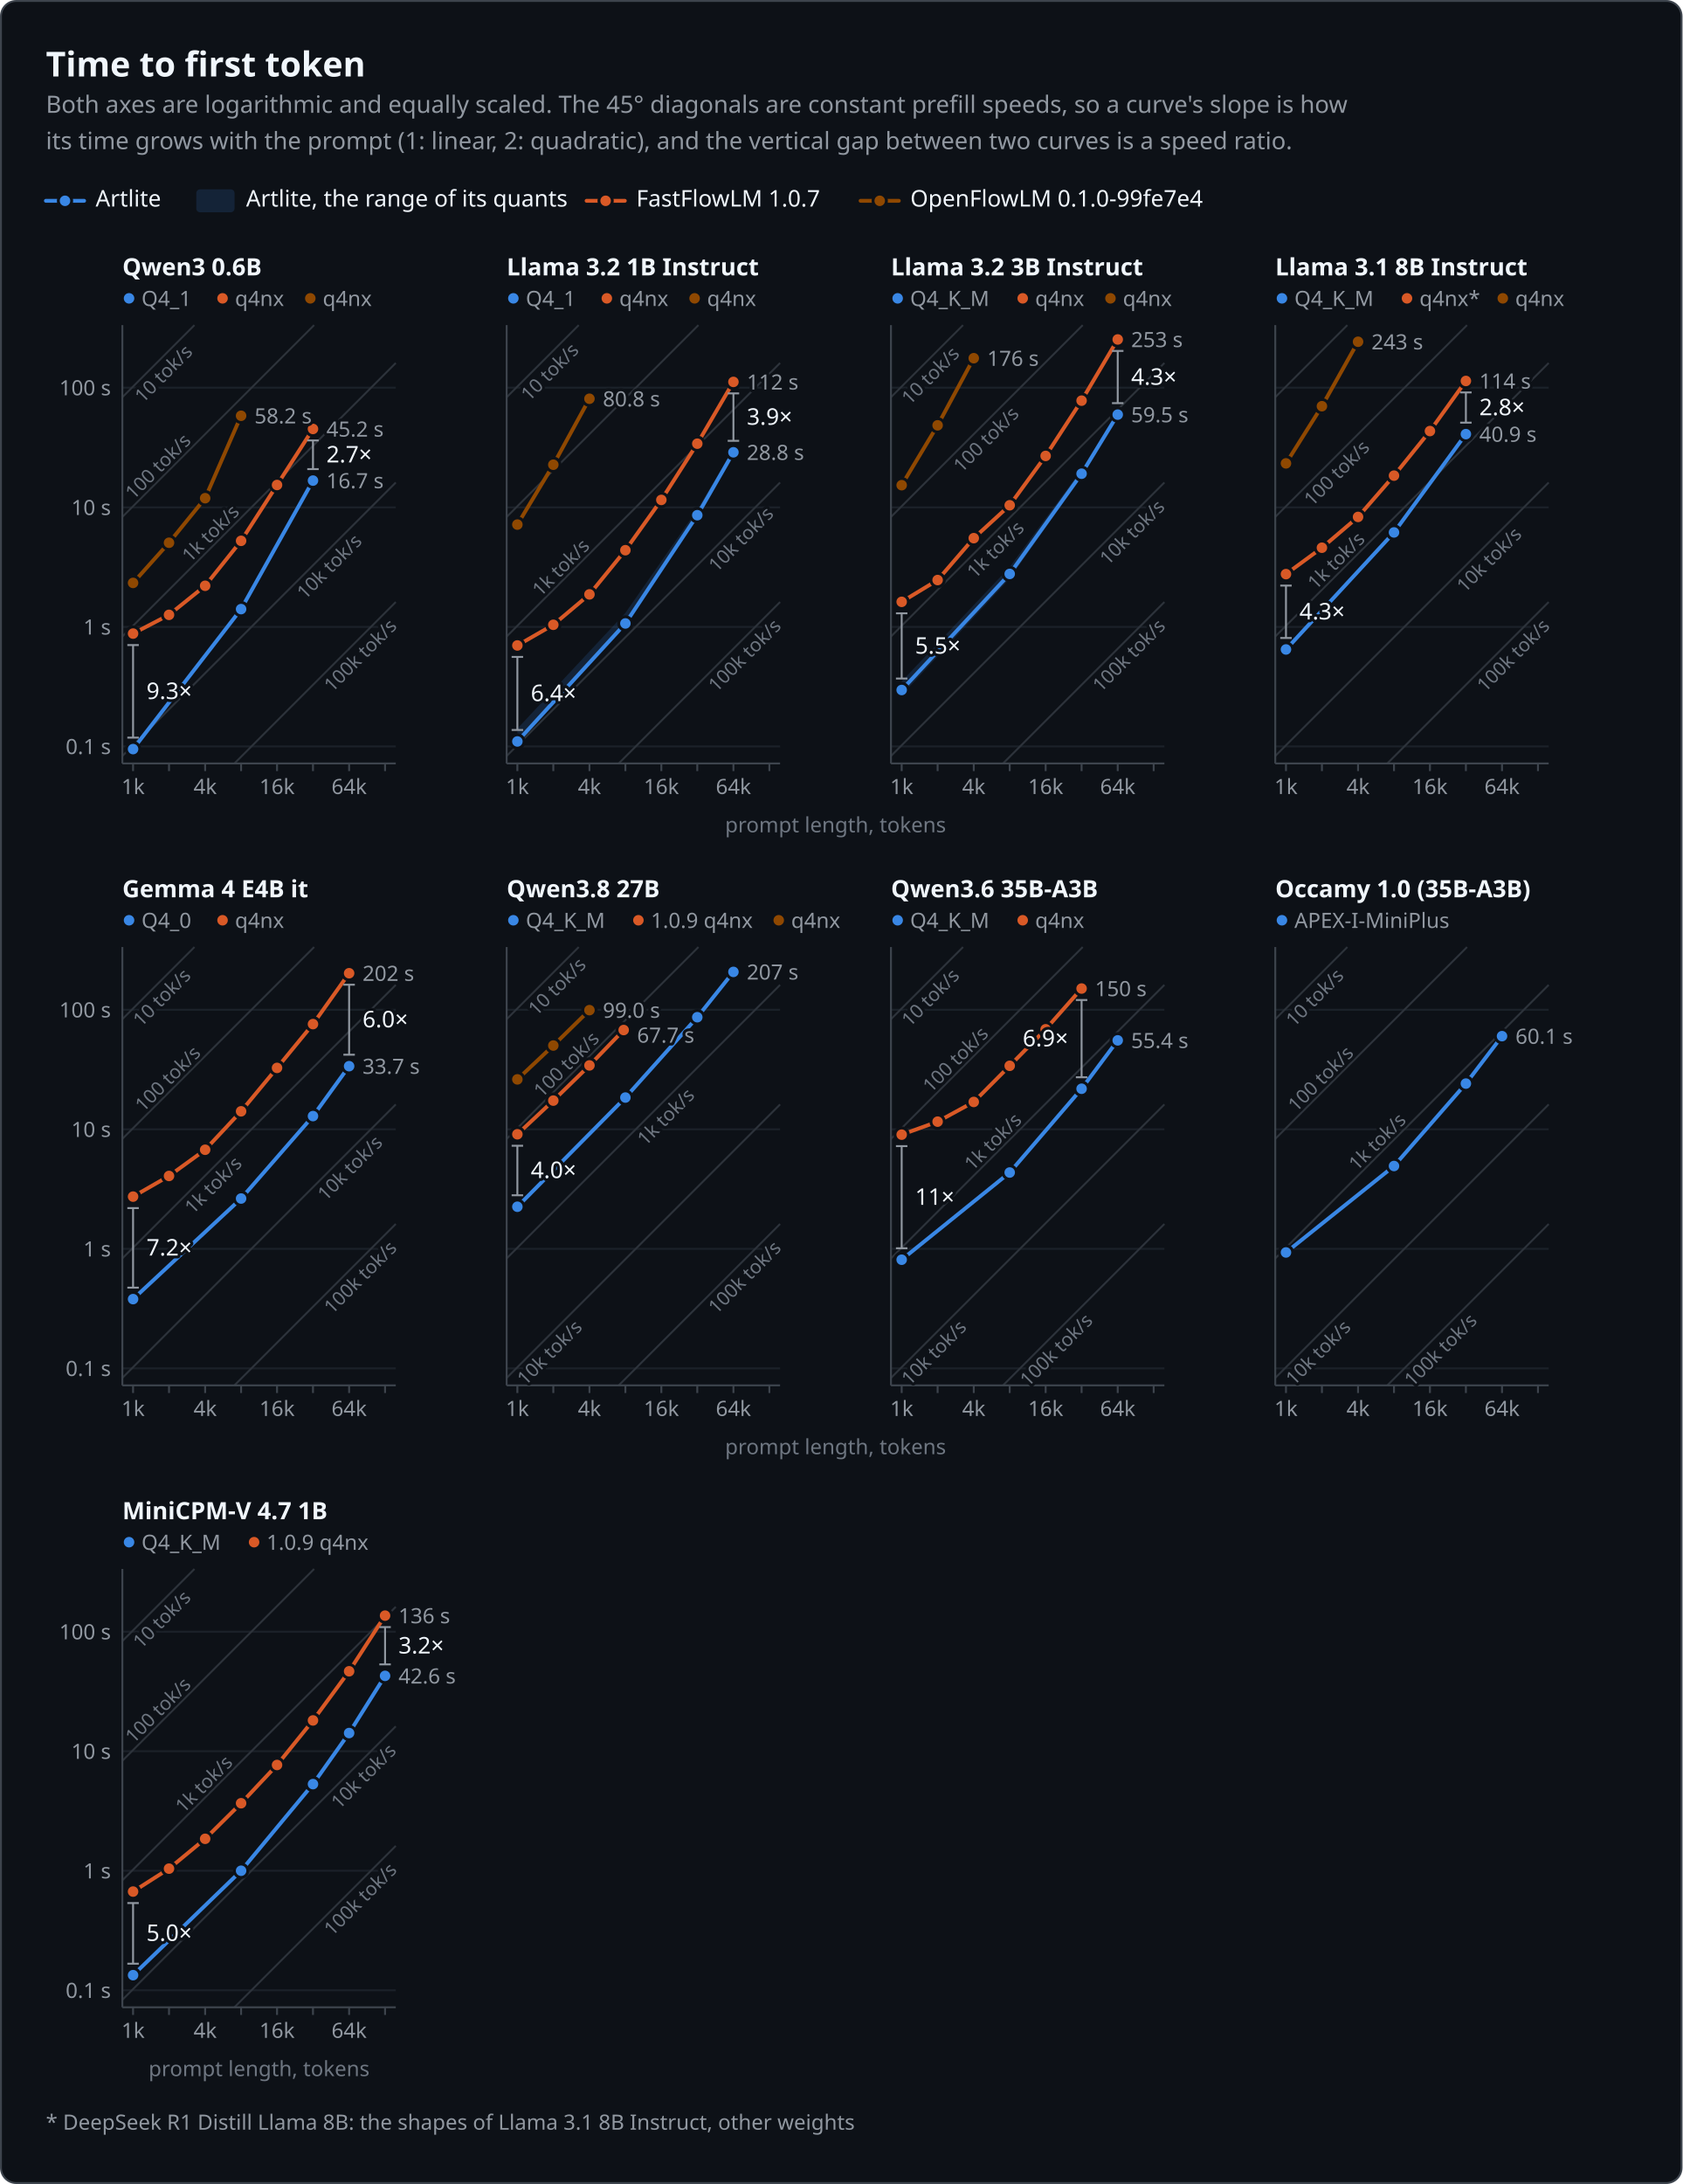
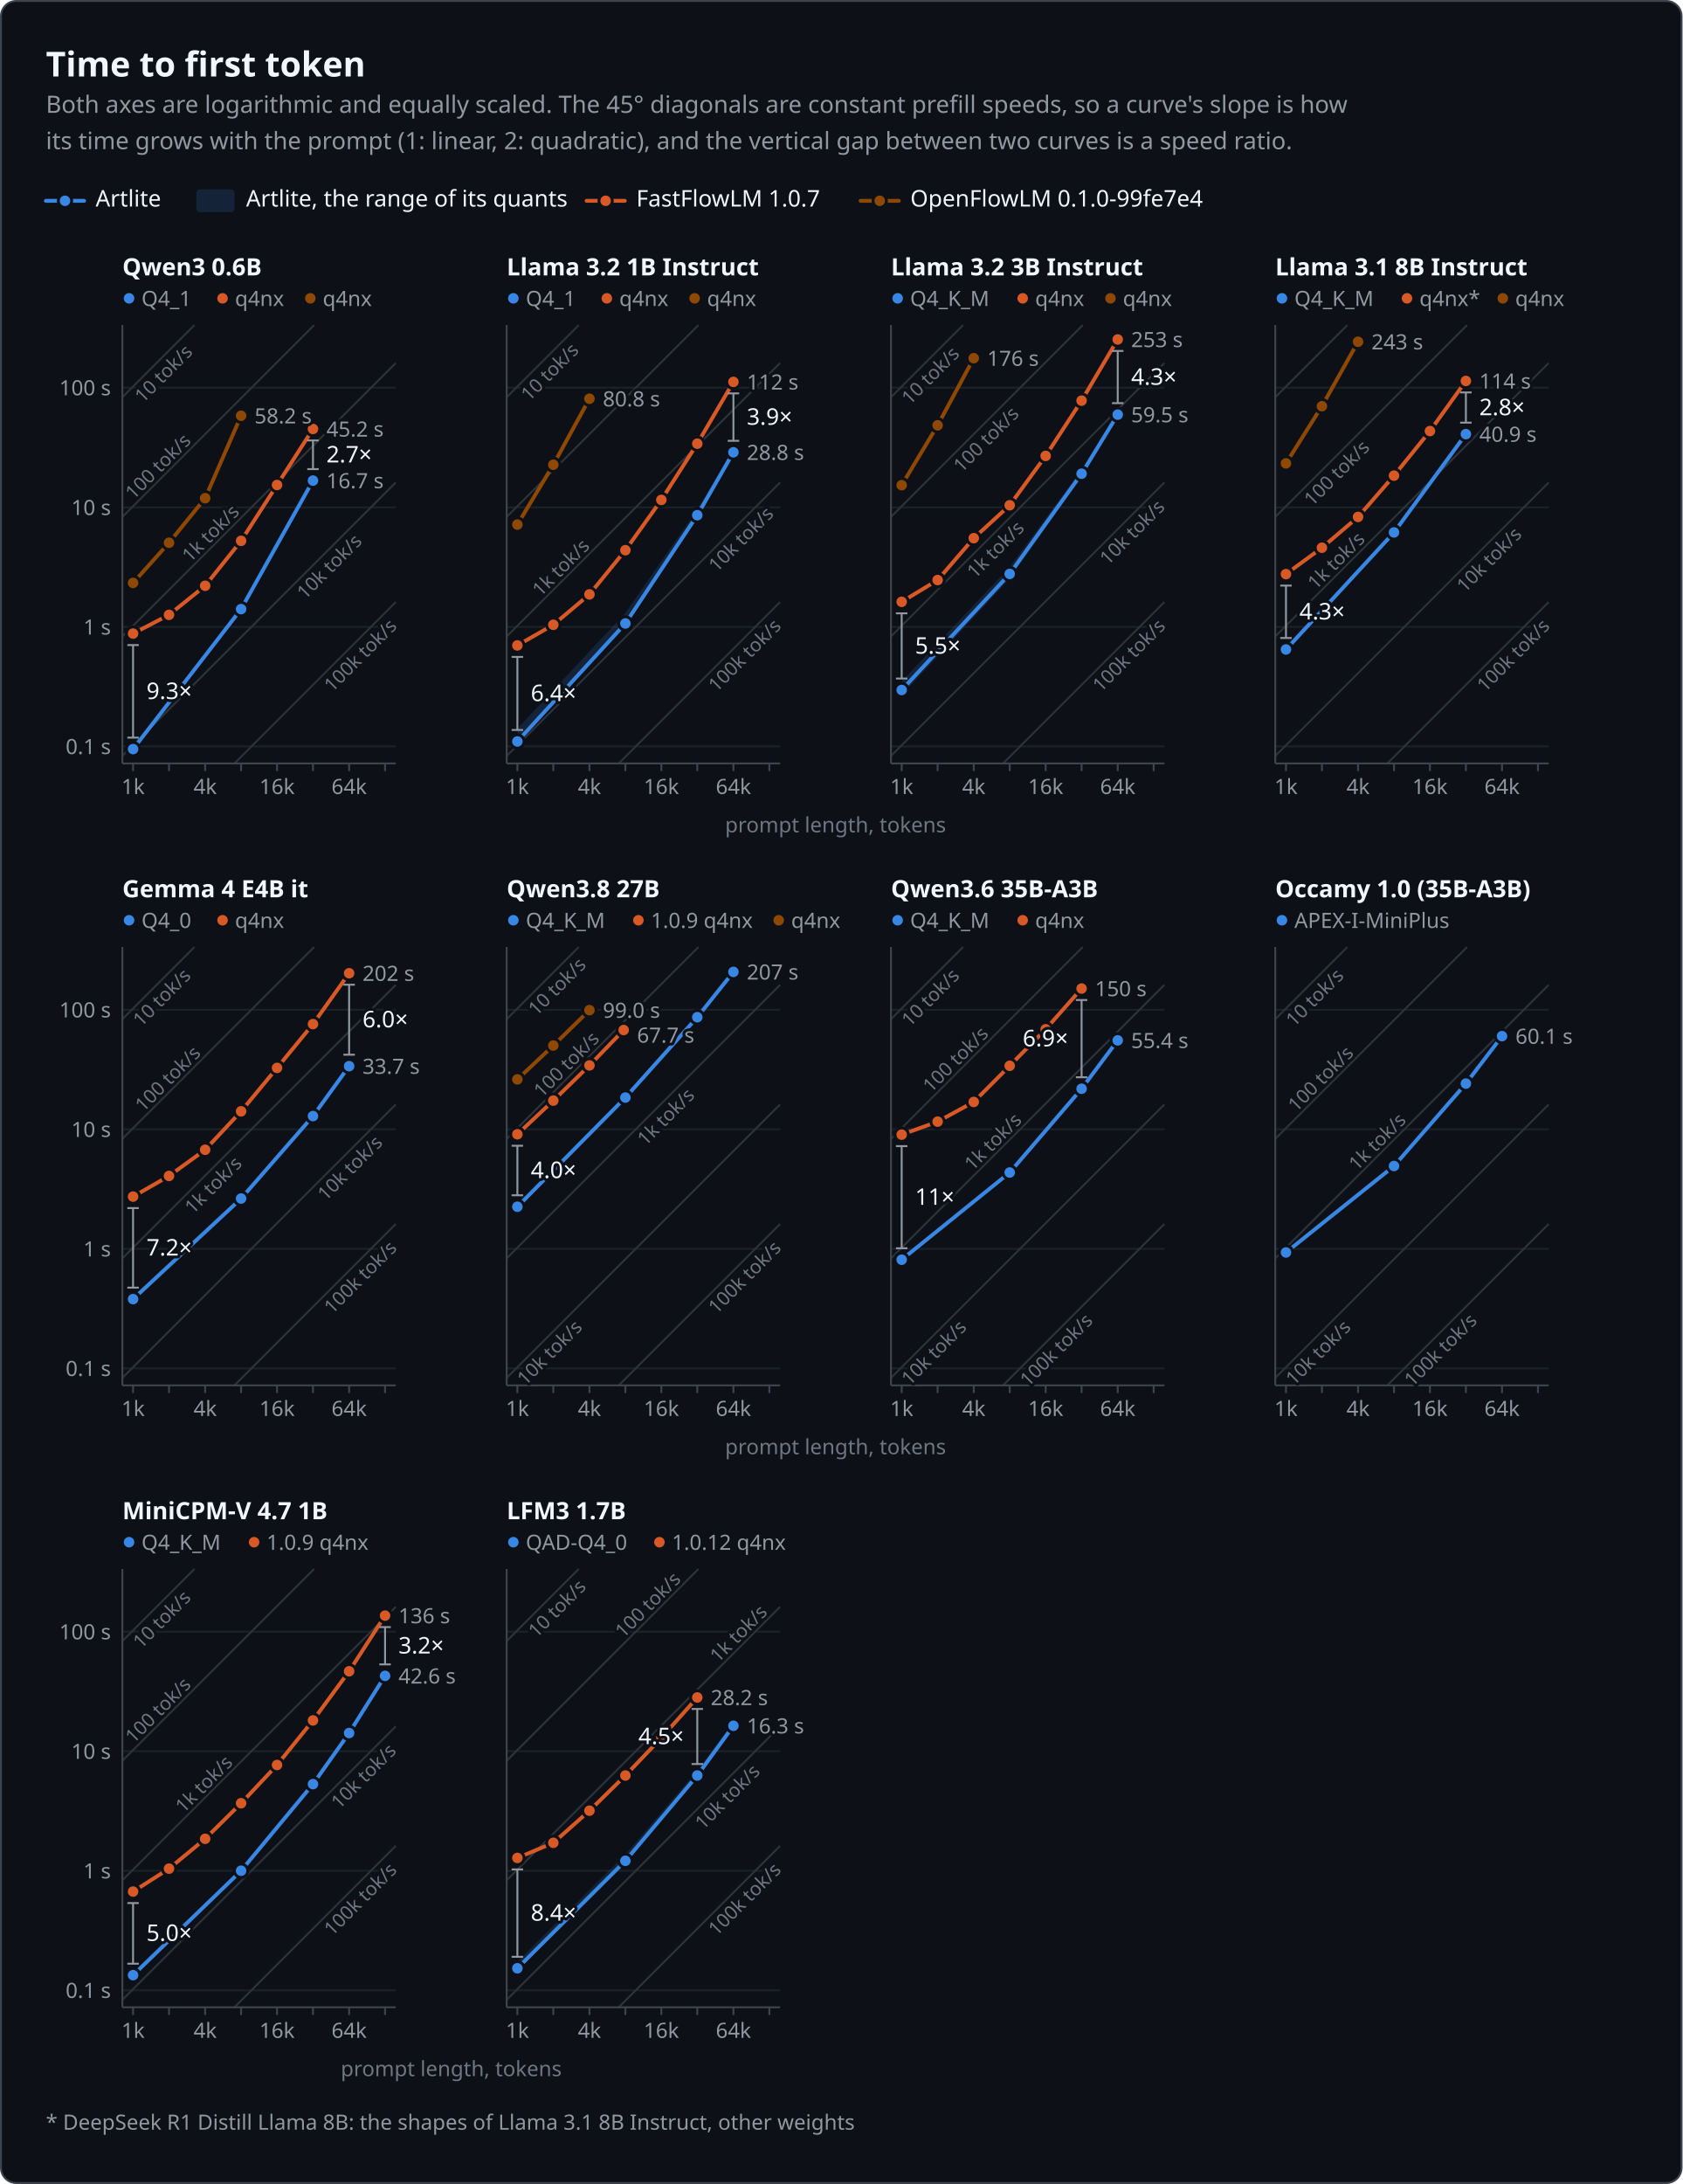
<svg xmlns="http://www.w3.org/2000/svg" width="880" height="1142" viewBox="0 0 880 1142" role="img" aria-labelledby="t d">
  <style>text{font-family:-apple-system, BlinkMacSystemFont, "Segoe UI", "Noto Sans", Helvetica, Arial, sans-serif;font-size:11px;fill:#9198a1;font-variant-numeric:tabular-nums}.title{font-size:18px;font-weight:600;fill:#f0f6fc}.sub{font-size:12.5px}.h{font-size:12.5px;font-weight:600;fill:#f0f6fc}.lbl{font-size:12px;fill:#f0f6fc}.lbl2{font-size:12px}.strong{font-weight:600;fill:#f0f6fc}.muted{fill:#6e7681}.small{font-size:10px}.halo{paint-order:stroke;stroke:#0d1117;stroke-width:3px;stroke-linejoin:round}.grid{stroke:#1b2129}.axis{stroke:#3d444d}.guide{stroke:#2d333b}.bracket{stroke:#9198a1;fill:none}.ft{fill:#1c5cab}.detail{font-size:12px;font-weight:400;fill:#9198a1}.tile{fill:#1b2129;stroke:#9198a1;stroke-width:1}.cut{stroke:#9198a1;stroke-width:.75;fill:none}.f0{fill:#3987e5}.l0{stroke:#3987e5;stroke-width:2;fill:none;stroke-linejoin:round;stroke-linecap:round}.d0{fill:#3987e5;stroke:#0d1117;stroke-width:1.5}.b0{fill:#3987e5;fill-opacity:.16}.f1{fill:#d95926}.l1{stroke:#d95926;stroke-width:2;fill:none;stroke-linejoin:round;stroke-linecap:round}.d1{fill:#d95926;stroke:#0d1117;stroke-width:1.5}.b1{fill:#d95926;fill-opacity:.16}.f2{fill:#199e70}.l2{stroke:#199e70;stroke-width:2;fill:none;stroke-linejoin:round;stroke-linecap:round}.d2{fill:#199e70;stroke:#0d1117;stroke-width:1.5}.b2{fill:#199e70;fill-opacity:.16}.f3{fill:#8f4801}.l3{stroke:#8f4801;stroke-width:2;fill:none;stroke-linejoin:round;stroke-linecap:round}.d3{fill:#8f4801;stroke:#0d1117;stroke-width:1.5}.b3{fill:#8f4801;fill-opacity:.16}</style>
  <rect x="0.5" y="0.5" width="879" height="1141" rx="8" fill="#0d1117" stroke="#3d444d" />
  <text x="24.0" y="40.0" class="title">Time to first token</text>
  <text x="24.0" y="59.0" class="sub">Both axes are logarithmic and equally scaled. The 45° diagonals are constant prefill speeds, so a curve's slope is how</text>
  <text x="24.0" y="78.0" class="sub">its time grows with the prompt (1: linear, 2: quadratic), and the vertical gap between two curves is a speed ratio.</text>
  <line x1="24.0" y1="105.0" x2="44.0" y2="105.0" class="l0" />
  <circle cx="34" cy="105" r="3.5" class="d0" />
  <text x="50.0" y="108.0" class="lbl">Artlite</text>
  <rect x="102.672" y="99" width="20" height="12" rx="2" class="b0" />
  <text x="128.7" y="108.0" class="lbl">Artlite, the range of its quants</text>
  <line x1="306.8" y1="105.0" x2="326.8" y2="105.0" class="l1" />
  <circle cx="316.756" cy="105" r="3.5" class="d1" />
  <text x="332.8" y="108.0" class="lbl">FastFlowLM 1.0.7</text>
  <line x1="450.1" y1="105.0" x2="470.1" y2="105.0" class="l3" />
  <circle cx="460.12" cy="105" r="3.5" class="d3" />
  <text x="476.1" y="108.0" class="lbl">OpenFlowLM 0.1.0-99fe7e4</text>
  <text x="64.0" y="144.0" class="h">Qwen3 0.6B</text>
  <circle cx="67.5" cy="156.0" r="3.5" class="d0" />
  <text x="74.0" y="160.0">Q4_1</text>
  <circle cx="116.4" cy="156.0" r="3.5" class="d1" />
  <text x="122.9" y="160.0">q4nx</text>
  <circle cx="162.3" cy="156.0" r="3.5" class="d3" />
  <text x="168.8" y="160.0">q4nx</text>
  <line x1="64.0" y1="390.3" x2="207.0" y2="390.3" class="grid" />
  <text x="58.0" y="394.3" text-anchor="end">0.1 s</text>
  <line x1="64.0" y1="327.8" x2="207.0" y2="327.8" class="grid" />
  <text x="58.0" y="331.8" text-anchor="end">1 s</text>
  <line x1="64.0" y1="265.3" x2="207.0" y2="265.3" class="grid" />
  <text x="58.0" y="269.3" text-anchor="end">10 s</text>
  <line x1="64.0" y1="202.7" x2="207.0" y2="202.7" class="grid" />
  <text x="58.0" y="206.7" text-anchor="end">100 s</text>
  <line x1="64.0" y1="207.7" x2="101.7" y2="170.0" class="guide" />
  <line x1="64.0" y1="270.3" x2="164.3" y2="170.0" class="guide" />
  <line x1="64.0" y1="332.8" x2="207.0" y2="189.8" class="guide" />
  <line x1="64.0" y1="395.3" x2="207.0" y2="252.3" class="guide" />
  <line x1="122.6" y1="399.2" x2="207.0" y2="314.8" class="guide" />
  <line x1="64.0" y1="399.2" x2="207.0" y2="399.2" class="axis" />
  <line x1="64.0" y1="170.0" x2="64.0" y2="399.2" class="axis" />
  <line x1="69.6" y1="399.2" x2="69.6" y2="403.2" class="axis" />
  <text x="69.6" y="415.2" text-anchor="middle">1k</text>
  <line x1="88.4" y1="399.2" x2="88.4" y2="403.2" class="axis" />
  <line x1="107.3" y1="399.2" x2="107.3" y2="403.2" class="axis" />
  <text x="107.3" y="415.2" text-anchor="middle">4k</text>
  <line x1="126.1" y1="399.2" x2="126.1" y2="403.2" class="axis" />
  <line x1="144.9" y1="399.2" x2="144.9" y2="403.2" class="axis" />
  <text x="144.9" y="415.2" text-anchor="middle">16k</text>
  <line x1="163.7" y1="399.2" x2="163.7" y2="403.2" class="axis" />
  <line x1="182.6" y1="399.2" x2="182.6" y2="403.2" class="axis" />
  <text x="182.6" y="415.2" text-anchor="middle">64k</text>
  <line x1="201.4" y1="399.2" x2="201.4" y2="403.2" class="axis" />
  <polyline points="69.6,331.3 88.4,321.5 107.3,306.3 126.1,282.8 144.9,253.6 163.7,224.3" class="l1" />
  <circle cx="69.6" cy="331.3" r="3.5" class="d1" />
  <circle cx="88.4" cy="321.5" r="3.5" class="d1" />
  <circle cx="107.3" cy="306.3" r="3.5" class="d1" />
  <circle cx="126.1" cy="282.8" r="3.5" class="d1" />
  <circle cx="144.9" cy="253.6" r="3.5" class="d1" />
  <circle cx="163.7" cy="224.3" r="3.5" class="d1" />
  <polyline points="69.6,304.8 88.4,283.8 107.3,260.5 126.1,217.4" class="l3" />
  <circle cx="69.6" cy="304.8" r="3.5" class="d3" />
  <circle cx="88.4" cy="283.8" r="3.5" class="d3" />
  <circle cx="107.3" cy="260.5" r="3.5" class="d3" />
  <circle cx="126.1" cy="217.4" r="3.5" class="d3" />
  <polyline points="69.6,391.7 126.1,318.5 163.7,251.3" class="l0" />
  <circle cx="69.6" cy="391.7" r="3.5" class="d0" />
  <circle cx="126.1" cy="318.5" r="3.5" class="d0" />
  <circle cx="163.7" cy="251.3" r="3.5" class="d0" />
  <text x="133.1" y="221.4" class="halo">58.2 s</text>
  <text x="170.7" y="228.3" class="halo">45.2 s</text>
  <text x="170.7" y="255.3" class="halo">16.7 s</text>
  <path d="M66.6,385.7h6M69.6,385.7V337.3M66.6,337.3h6" class="bracket" />
  <text x="76.6" y="365.5" class="lbl halo">9.3×</text>
  <path d="M160.7,245.3h6M163.7,245.3V230.3M160.7,230.3h6" class="bracket" />
  <text x="170.7" y="241.8" class="lbl halo">2.7×</text>
  <text x="88.0" y="197.8" text-anchor="middle" class="muted small halo" transform="rotate(-45.0 88.0 197.8)">10 tok/s</text>
  <text x="85.1" y="246.3" text-anchor="middle" class="muted small halo" transform="rotate(-45.0 85.1 246.3)">100 tok/s</text>
  <text x="112.6" y="281.3" text-anchor="middle" class="muted small halo" transform="rotate(-45.0 112.6 281.3)">1k tok/s</text>
  <text x="174.7" y="298.7" text-anchor="middle" class="muted small halo" transform="rotate(-45.0 174.7 298.7)">10k tok/s</text>
  <text x="190.9" y="345.1" text-anchor="middle" class="muted small halo" transform="rotate(-45.0 190.9 345.1)">100k tok/s</text>
  <text x="265.0" y="144.0" class="h">Llama 3.2 1B Instruct</text>
  <circle cx="268.5" cy="156.0" r="3.5" class="d0" />
  <text x="275.0" y="160.0">Q4_1</text>
  <circle cx="317.4" cy="156.0" r="3.5" class="d1" />
  <text x="323.9" y="160.0">q4nx</text>
  <circle cx="363.3" cy="156.0" r="3.5" class="d3" />
  <text x="369.8" y="160.0">q4nx</text>
  <line x1="265.0" y1="390.3" x2="408.0" y2="390.3" class="grid" />
  <line x1="265.0" y1="327.8" x2="408.0" y2="327.8" class="grid" />
  <line x1="265.0" y1="265.3" x2="408.0" y2="265.3" class="grid" />
  <line x1="265.0" y1="202.7" x2="408.0" y2="202.7" class="grid" />
  <line x1="265.0" y1="207.7" x2="302.7" y2="170.0" class="guide" />
  <line x1="265.0" y1="270.3" x2="365.3" y2="170.0" class="guide" />
  <line x1="265.0" y1="332.8" x2="408.0" y2="189.8" class="guide" />
  <line x1="265.0" y1="395.3" x2="408.0" y2="252.3" class="guide" />
  <line x1="323.6" y1="399.2" x2="408.0" y2="314.8" class="guide" />
  <line x1="265.0" y1="399.2" x2="408.0" y2="399.2" class="axis" />
  <line x1="265.0" y1="170.0" x2="265.0" y2="399.2" class="axis" />
  <line x1="270.6" y1="399.2" x2="270.6" y2="403.2" class="axis" />
  <text x="270.6" y="415.2" text-anchor="middle">1k</text>
  <line x1="289.4" y1="399.2" x2="289.4" y2="403.2" class="axis" />
  <line x1="308.3" y1="399.2" x2="308.3" y2="403.2" class="axis" />
  <text x="308.3" y="415.2" text-anchor="middle">4k</text>
  <line x1="327.1" y1="399.2" x2="327.1" y2="403.2" class="axis" />
  <line x1="345.9" y1="399.2" x2="345.9" y2="403.2" class="axis" />
  <text x="345.9" y="415.2" text-anchor="middle">16k</text>
  <line x1="364.7" y1="399.2" x2="364.7" y2="403.2" class="axis" />
  <line x1="383.6" y1="399.2" x2="383.6" y2="403.2" class="axis" />
  <text x="383.6" y="415.2" text-anchor="middle">64k</text>
  <line x1="402.4" y1="399.2" x2="402.4" y2="403.2" class="axis" />
  <polygon points="270.6,381.0 327.1,320.5 364.7,266.5 383.6,234.8 383.6,236.6 364.7,269.4 327.1,326.0 270.6,387.7" class="b0" />
  <polyline points="270.6,337.5 289.4,326.7 308.3,310.8 327.1,287.7 345.9,261.4 364.7,232.0 383.6,199.7" class="l1" />
  <circle cx="270.6" cy="337.5" r="3.5" class="d1" />
  <circle cx="289.4" cy="326.7" r="3.5" class="d1" />
  <circle cx="308.3" cy="310.8" r="3.5" class="d1" />
  <circle cx="327.1" cy="287.7" r="3.5" class="d1" />
  <circle cx="345.9" cy="261.4" r="3.5" class="d1" />
  <circle cx="364.7" cy="232.0" r="3.5" class="d1" />
  <circle cx="383.6" cy="199.7" r="3.5" class="d1" />
  <polyline points="270.6,274.3 289.4,243.0 308.3,208.5" class="l3" />
  <circle cx="270.6" cy="274.3" r="3.5" class="d3" />
  <circle cx="289.4" cy="243.0" r="3.5" class="d3" />
  <circle cx="308.3" cy="208.5" r="3.5" class="d3" />
  <polyline points="270.6,387.7 327.1,326.0 364.7,269.4 383.6,236.5" class="l0" />
  <circle cx="270.6" cy="387.7" r="3.5" class="d0" />
  <circle cx="327.1" cy="326.0" r="3.5" class="d0" />
  <circle cx="364.7" cy="269.4" r="3.5" class="d0" />
  <circle cx="383.6" cy="236.5" r="3.5" class="d0" />
  <text x="390.6" y="203.7" class="halo">112 s</text>
  <text x="315.3" y="212.5" class="halo">80.8 s</text>
  <text x="390.6" y="240.5" class="halo">28.8 s</text>
  <path d="M267.6,381.7h6M270.6,381.7V343.5M267.6,343.5h6" class="bracket" />
  <text x="277.6" y="366.6" class="lbl halo">6.4×</text>
  <path d="M380.6,230.5h6M383.6,230.5V205.7M380.6,205.7h6" class="bracket" />
  <text x="390.6" y="222.1" class="lbl halo">3.9×</text>
  <text x="290.0" y="196.9" text-anchor="middle" class="muted small halo" transform="rotate(-45.0 290.0 196.9)">10 tok/s</text>
  <text x="295.8" y="299.2" text-anchor="middle" class="muted small halo" transform="rotate(-45.0 295.8 299.2)">1k tok/s</text>
  <text x="390.0" y="284.4" text-anchor="middle" class="muted small halo" transform="rotate(-45.0 390.0 284.4)">10k tok/s</text>
  <text x="391.9" y="345.1" text-anchor="middle" class="muted small halo" transform="rotate(-45.0 391.9 345.1)">100k tok/s</text>
  <text x="466.0" y="144.0" class="h">Llama 3.2 3B Instruct</text>
  <circle cx="469.5" cy="156.0" r="3.5" class="d0" />
  <text x="476.0" y="160.0">Q4_K_M</text>
  <circle cx="534.9" cy="156.0" r="3.5" class="d1" />
  <text x="541.4" y="160.0">q4nx</text>
  <circle cx="580.8" cy="156.0" r="3.5" class="d3" />
  <text x="587.3" y="160.0">q4nx</text>
  <line x1="466.0" y1="390.3" x2="609.0" y2="390.3" class="grid" />
  <line x1="466.0" y1="327.8" x2="609.0" y2="327.8" class="grid" />
  <line x1="466.0" y1="265.3" x2="609.0" y2="265.3" class="grid" />
  <line x1="466.0" y1="202.7" x2="609.0" y2="202.7" class="grid" />
  <line x1="466.0" y1="207.7" x2="503.7" y2="170.0" class="guide" />
  <line x1="466.0" y1="270.3" x2="566.3" y2="170.0" class="guide" />
  <line x1="466.0" y1="332.8" x2="609.0" y2="189.8" class="guide" />
  <line x1="466.0" y1="395.3" x2="609.0" y2="252.3" class="guide" />
  <line x1="524.6" y1="399.2" x2="609.0" y2="314.8" class="guide" />
  <line x1="466.0" y1="399.2" x2="609.0" y2="399.2" class="axis" />
  <line x1="466.0" y1="170.0" x2="466.0" y2="399.2" class="axis" />
  <line x1="471.6" y1="399.2" x2="471.6" y2="403.2" class="axis" />
  <text x="471.6" y="415.2" text-anchor="middle">1k</text>
  <line x1="490.4" y1="399.2" x2="490.4" y2="403.2" class="axis" />
  <line x1="509.3" y1="399.2" x2="509.3" y2="403.2" class="axis" />
  <text x="509.3" y="415.2" text-anchor="middle">4k</text>
  <line x1="528.1" y1="399.2" x2="528.1" y2="403.2" class="axis" />
  <line x1="546.9" y1="399.2" x2="546.9" y2="403.2" class="axis" />
  <text x="546.9" y="415.2" text-anchor="middle">16k</text>
  <line x1="565.7" y1="399.2" x2="565.7" y2="403.2" class="axis" />
  <line x1="584.6" y1="399.2" x2="584.6" y2="403.2" class="axis" />
  <text x="584.6" y="415.2" text-anchor="middle">64k</text>
  <line x1="603.4" y1="399.2" x2="603.4" y2="403.2" class="axis" />
  <polygon points="471.6,356.3 528.1,296.5 565.7,245.6 565.7,249.2 528.1,302.5 471.6,363.5" class="b0" />
  <polyline points="471.6,314.7 490.4,303.3 509.3,281.4 528.1,264.2 546.9,238.4 565.7,209.5 584.6,177.5" class="l1" />
  <circle cx="471.6" cy="314.7" r="3.5" class="d1" />
  <circle cx="490.4" cy="303.3" r="3.5" class="d1" />
  <circle cx="509.3" cy="281.4" r="3.5" class="d1" />
  <circle cx="528.1" cy="264.2" r="3.5" class="d1" />
  <circle cx="546.9" cy="238.4" r="3.5" class="d1" />
  <circle cx="565.7" cy="209.5" r="3.5" class="d1" />
  <circle cx="584.6" cy="177.5" r="3.5" class="d1" />
  <polyline points="471.6,253.7 490.4,222.4 509.3,187.3" class="l3" />
  <circle cx="471.6" cy="253.7" r="3.5" class="d3" />
  <circle cx="490.4" cy="222.4" r="3.5" class="d3" />
  <circle cx="509.3" cy="187.3" r="3.5" class="d3" />
  <polyline points="471.6,360.8 528.1,300.1 565.7,247.7 584.6,216.8" class="l0" />
  <circle cx="471.6" cy="360.8" r="3.5" class="d0" />
  <circle cx="528.1" cy="300.1" r="3.5" class="d0" />
  <circle cx="565.7" cy="247.7" r="3.5" class="d0" />
  <circle cx="584.6" cy="216.8" r="3.5" class="d0" />
  <text x="591.6" y="181.5" class="halo">253 s</text>
  <text x="516.3" y="191.3" class="halo">176 s</text>
  <text x="591.6" y="220.8" class="halo">59.5 s</text>
  <path d="M468.6,354.8h6M471.6,354.8V320.7M468.6,320.7h6" class="bracket" />
  <text x="478.6" y="341.8" class="lbl halo">5.5×</text>
  <path d="M581.6,210.8h6M584.6,210.8V183.5M581.6,183.5h6" class="bracket" />
  <text x="591.6" y="201.2" class="lbl halo">4.3×</text>
  <text x="489.1" y="198.8" text-anchor="middle" class="muted small halo" transform="rotate(-45.0 489.1 198.8)">10 tok/s</text>
  <text x="518.2" y="232.2" text-anchor="middle" class="muted small halo" transform="rotate(-45.0 518.2 232.2)">100 tok/s</text>
  <text x="523.1" y="289.8" text-anchor="middle" class="muted small halo" transform="rotate(-45.0 523.1 289.8)">1k tok/s</text>
  <text x="594.6" y="280.8" text-anchor="middle" class="muted small halo" transform="rotate(-45.0 594.6 280.8)">10k tok/s</text>
  <text x="592.9" y="345.1" text-anchor="middle" class="muted small halo" transform="rotate(-45.0 592.9 345.1)">100k tok/s</text>
  <text x="667.0" y="144.0" class="h">Llama 3.1 8B Instruct</text>
  <circle cx="670.5" cy="156.0" r="3.5" class="d0" />
  <text x="677.0" y="160.0">Q4_K_M</text>
  <circle cx="735.9" cy="156.0" r="3.5" class="d1" />
  <text x="742.4" y="160.0">q4nx*</text>
  <circle cx="786.0" cy="156.0" r="3.5" class="d3" />
  <text x="792.5" y="160.0">q4nx</text>
  <line x1="667.0" y1="390.3" x2="810.0" y2="390.3" class="grid" />
  <line x1="667.0" y1="327.8" x2="810.0" y2="327.8" class="grid" />
  <line x1="667.0" y1="265.3" x2="810.0" y2="265.3" class="grid" />
  <line x1="667.0" y1="202.7" x2="810.0" y2="202.7" class="grid" />
  <line x1="667.0" y1="207.7" x2="704.7" y2="170.0" class="guide" />
  <line x1="667.0" y1="270.3" x2="767.3" y2="170.0" class="guide" />
  <line x1="667.0" y1="332.8" x2="810.0" y2="189.8" class="guide" />
  <line x1="667.0" y1="395.3" x2="810.0" y2="252.3" class="guide" />
  <line x1="725.6" y1="399.2" x2="810.0" y2="314.8" class="guide" />
  <line x1="667.0" y1="399.2" x2="810.0" y2="399.2" class="axis" />
  <line x1="667.0" y1="170.0" x2="667.0" y2="399.2" class="axis" />
  <line x1="672.6" y1="399.2" x2="672.6" y2="403.2" class="axis" />
  <text x="672.6" y="415.2" text-anchor="middle">1k</text>
  <line x1="691.4" y1="399.2" x2="691.4" y2="403.2" class="axis" />
  <line x1="710.3" y1="399.2" x2="710.3" y2="403.2" class="axis" />
  <text x="710.3" y="415.2" text-anchor="middle">4k</text>
  <line x1="729.1" y1="399.2" x2="729.1" y2="403.2" class="axis" />
  <line x1="747.9" y1="399.2" x2="747.9" y2="403.2" class="axis" />
  <text x="747.9" y="415.2" text-anchor="middle">16k</text>
  <line x1="766.7" y1="399.2" x2="766.7" y2="403.2" class="axis" />
  <line x1="785.6" y1="399.2" x2="785.6" y2="403.2" class="axis" />
  <text x="785.6" y="415.2" text-anchor="middle">64k</text>
  <line x1="804.4" y1="399.2" x2="804.4" y2="403.2" class="axis" />
  <polygon points="672.6,339.6 729.1,278.4 766.7,227.0 766.7,227.7 729.1,279.6 672.6,341.0" class="b0" />
  <polyline points="672.6,300.2 691.4,286.4 710.3,270.3 729.1,248.7 747.9,225.4 766.7,199.2" class="l1" />
  <circle cx="672.6" cy="300.2" r="3.5" class="d1" />
  <circle cx="691.4" cy="286.4" r="3.5" class="d1" />
  <circle cx="710.3" cy="270.3" r="3.5" class="d1" />
  <circle cx="729.1" cy="248.7" r="3.5" class="d1" />
  <circle cx="747.9" cy="225.4" r="3.5" class="d1" />
  <circle cx="766.7" cy="199.2" r="3.5" class="d1" />
  <polyline points="672.6,242.3 691.4,212.4 710.3,178.7" class="l3" />
  <circle cx="672.6" cy="242.3" r="3.5" class="d3" />
  <circle cx="691.4" cy="212.4" r="3.5" class="d3" />
  <circle cx="710.3" cy="178.7" r="3.5" class="d3" />
  <polyline points="672.6,339.6 729.1,278.4 766.7,227.0" class="l0" />
  <circle cx="672.6" cy="339.6" r="3.5" class="d0" />
  <circle cx="729.1" cy="278.4" r="3.5" class="d0" />
  <circle cx="766.7" cy="227.0" r="3.5" class="d0" />
  <text x="717.3" y="182.7" class="halo">243 s</text>
  <text x="773.7" y="203.2" class="halo">114 s</text>
  <text x="773.7" y="231.0" class="halo">40.9 s</text>
  <path d="M669.6,333.6h6M672.6,333.6V306.2M669.6,306.2h6" class="bracket" />
  <text x="679.6" y="323.9" class="lbl halo">4.3×</text>
  <path d="M763.7,221.0h6M766.7,221.0V205.2M763.7,205.2h6" class="bracket" />
  <text x="773.7" y="217.1" class="lbl halo">2.8×</text>
  <text x="701.6" y="249.8" text-anchor="middle" class="muted small halo" transform="rotate(-45.0 701.6 249.8)">100 tok/s</text>
  <text x="701.3" y="295.6" text-anchor="middle" class="muted small halo" transform="rotate(-45.0 701.3 295.6)">1k tok/s</text>
  <text x="781.3" y="295.1" text-anchor="middle" class="muted small halo" transform="rotate(-45.0 781.3 295.1)">10k tok/s</text>
  <text x="793.9" y="345.1" text-anchor="middle" class="muted small halo" transform="rotate(-45.0 793.9 345.1)">100k tok/s</text>
  <text x="437.0" y="435.2" text-anchor="middle" class="muted">prompt length, tokens</text>
  <text x="64.0" y="469.2" class="h">Gemma 4 E4B it</text>
  <circle cx="67.5" cy="481.2" r="3.5" class="d0" />
  <text x="74.0" y="485.2">Q4_0</text>
  <circle cx="116.4" cy="481.2" r="3.5" class="d1" />
  <text x="122.9" y="485.2">q4nx</text>
  <line x1="64.0" y1="715.5" x2="207.0" y2="715.5" class="grid" />
  <text x="58.0" y="719.5" text-anchor="end">0.1 s</text>
  <line x1="64.0" y1="653.0" x2="207.0" y2="653.0" class="grid" />
  <text x="58.0" y="657.0" text-anchor="end">1 s</text>
  <line x1="64.0" y1="590.5" x2="207.0" y2="590.5" class="grid" />
  <text x="58.0" y="594.5" text-anchor="end">10 s</text>
  <line x1="64.0" y1="528.0" x2="207.0" y2="528.0" class="grid" />
  <text x="58.0" y="532.0" text-anchor="end">100 s</text>
  <line x1="64.0" y1="532.9" x2="101.7" y2="495.2" class="guide" />
  <line x1="64.0" y1="595.5" x2="164.3" y2="495.2" class="guide" />
  <line x1="64.0" y1="658.0" x2="207.0" y2="515.0" class="guide" />
  <line x1="64.0" y1="720.5" x2="207.0" y2="577.5" class="guide" />
  <line x1="122.6" y1="724.4" x2="207.0" y2="640.0" class="guide" />
  <line x1="64.0" y1="724.4" x2="207.0" y2="724.4" class="axis" />
  <line x1="64.0" y1="495.2" x2="64.0" y2="724.4" class="axis" />
  <line x1="69.6" y1="724.4" x2="69.6" y2="728.4" class="axis" />
  <text x="69.6" y="740.4" text-anchor="middle">1k</text>
  <line x1="88.4" y1="724.4" x2="88.4" y2="728.4" class="axis" />
  <line x1="107.3" y1="724.4" x2="107.3" y2="728.4" class="axis" />
  <text x="107.3" y="740.4" text-anchor="middle">4k</text>
  <line x1="126.1" y1="724.4" x2="126.1" y2="728.4" class="axis" />
  <line x1="144.9" y1="724.4" x2="144.9" y2="728.4" class="axis" />
  <text x="144.9" y="740.4" text-anchor="middle">16k</text>
  <line x1="163.7" y1="724.4" x2="163.7" y2="728.4" class="axis" />
  <line x1="182.6" y1="724.4" x2="182.6" y2="728.4" class="axis" />
  <text x="182.6" y="740.4" text-anchor="middle">64k</text>
  <line x1="201.4" y1="724.4" x2="201.4" y2="728.4" class="axis" />
  <polyline points="69.6,625.7 88.4,614.9 107.3,601.2 126.1,581.1 144.9,558.4 163.7,535.5 182.6,508.9" class="l1" />
  <circle cx="69.6" cy="625.7" r="3.5" class="d1" />
  <circle cx="88.4" cy="614.9" r="3.5" class="d1" />
  <circle cx="107.3" cy="601.2" r="3.5" class="d1" />
  <circle cx="126.1" cy="581.1" r="3.5" class="d1" />
  <circle cx="144.9" cy="558.4" r="3.5" class="d1" />
  <circle cx="163.7" cy="535.5" r="3.5" class="d1" />
  <circle cx="182.6" cy="508.9" r="3.5" class="d1" />
  <polyline points="69.6,679.3 126.1,626.7 163.7,583.6 182.6,557.5" class="l0" />
  <circle cx="69.6" cy="679.3" r="3.5" class="d0" />
  <circle cx="126.1" cy="626.7" r="3.5" class="d0" />
  <circle cx="163.7" cy="583.6" r="3.5" class="d0" />
  <circle cx="182.6" cy="557.5" r="3.5" class="d0" />
  <text x="189.6" y="512.9" class="halo">202 s</text>
  <text x="189.6" y="561.5" class="halo">33.7 s</text>
  <path d="M66.6,673.3h6M69.6,673.3V631.7M66.6,631.7h6" class="bracket" />
  <text x="76.6" y="656.5" class="lbl halo">7.2×</text>
  <path d="M179.6,551.5h6M182.6,551.5V514.9M179.6,514.9h6" class="bracket" />
  <text x="189.6" y="537.2" class="lbl halo">6.0×</text>
  <text x="87.1" y="524.0" text-anchor="middle" class="muted small halo" transform="rotate(-45.0 87.1 524.0)">10 tok/s</text>
  <text x="90.2" y="566.5" text-anchor="middle" class="muted small halo" transform="rotate(-45.0 90.2 566.5)">100 tok/s</text>
  <text x="114.0" y="622.1" text-anchor="middle" class="muted small halo" transform="rotate(-45.0 114.0 622.1)">1k tok/s</text>
  <text x="185.5" y="613.2" text-anchor="middle" class="muted small halo" transform="rotate(-45.0 185.5 613.2)">10k tok/s</text>
  <text x="190.9" y="670.3" text-anchor="middle" class="muted small halo" transform="rotate(-45.0 190.9 670.3)">100k tok/s</text>
  <text x="265.0" y="469.2" class="h">Qwen3.8 27B</text>
  <circle cx="268.5" cy="481.2" r="3.5" class="d0" />
  <text x="275.0" y="485.2">Q4_K_M</text>
  <circle cx="333.9" cy="481.2" r="3.5" class="d1" />
  <text x="340.4" y="485.2">1.0.9 q4nx</text>
  <circle cx="407.3" cy="481.2" r="3.5" class="d3" />
  <text x="413.8" y="485.2">q4nx</text>
  <line x1="265.0" y1="715.5" x2="408.0" y2="715.5" class="grid" />
  <line x1="265.0" y1="653.0" x2="408.0" y2="653.0" class="grid" />
  <line x1="265.0" y1="590.5" x2="408.0" y2="590.5" class="grid" />
  <line x1="265.0" y1="528.0" x2="408.0" y2="528.0" class="grid" />
  <line x1="265.0" y1="532.9" x2="302.7" y2="495.2" class="guide" />
  <line x1="265.0" y1="595.5" x2="365.3" y2="495.2" class="guide" />
  <line x1="265.0" y1="658.0" x2="408.0" y2="515.0" class="guide" />
  <line x1="265.0" y1="720.5" x2="408.0" y2="577.5" class="guide" />
  <line x1="323.6" y1="724.4" x2="408.0" y2="640.0" class="guide" />
  <line x1="265.0" y1="724.4" x2="408.0" y2="724.4" class="axis" />
  <line x1="265.0" y1="495.2" x2="265.0" y2="724.4" class="axis" />
  <line x1="270.6" y1="724.4" x2="270.6" y2="728.4" class="axis" />
  <text x="270.6" y="740.4" text-anchor="middle">1k</text>
  <line x1="289.4" y1="724.4" x2="289.4" y2="728.4" class="axis" />
  <line x1="308.3" y1="724.4" x2="308.3" y2="728.4" class="axis" />
  <text x="308.3" y="740.4" text-anchor="middle">4k</text>
  <line x1="327.1" y1="724.4" x2="327.1" y2="728.4" class="axis" />
  <line x1="345.9" y1="724.4" x2="345.9" y2="728.4" class="axis" />
  <text x="345.9" y="740.4" text-anchor="middle">16k</text>
  <line x1="364.7" y1="724.4" x2="364.7" y2="728.4" class="axis" />
  <line x1="383.6" y1="724.4" x2="383.6" y2="728.4" class="axis" />
  <text x="383.6" y="740.4" text-anchor="middle">64k</text>
  <line x1="402.4" y1="724.4" x2="402.4" y2="728.4" class="axis" />
  <polyline points="270.6,593.1 289.4,575.5 308.3,557.1 326.2,538.6" class="l1" />
  <circle cx="270.6" cy="593.1" r="3.5" class="d1" />
  <circle cx="289.4" cy="575.5" r="3.5" class="d1" />
  <circle cx="308.3" cy="557.1" r="3.5" class="d1" />
  <circle cx="326.2" cy="538.6" r="3.5" class="d1" />
  <polyline points="270.6,564.4 289.4,546.7 308.3,528.2" class="l3" />
  <circle cx="270.6" cy="564.4" r="3.5" class="d3" />
  <circle cx="289.4" cy="546.7" r="3.5" class="d3" />
  <circle cx="308.3" cy="528.2" r="3.5" class="d3" />
  <polyline points="270.6,631.0 327.1,573.9 364.7,531.9 383.6,508.2" class="l0" />
  <circle cx="270.6" cy="631.0" r="3.5" class="d0" />
  <circle cx="327.1" cy="573.9" r="3.5" class="d0" />
  <circle cx="364.7" cy="531.9" r="3.5" class="d0" />
  <circle cx="383.6" cy="508.2" r="3.5" class="d0" />
  <text x="390.6" y="512.2" class="halo">207 s</text>
  <text x="315.3" y="532.2" class="halo">99.0 s</text>
  <text x="333.2" y="545.2" class="halo">67.7 s</text>
  <path d="M267.6,625.0h6M270.6,625.0V599.1M267.6,599.1h6" class="bracket" />
  <text x="277.6" y="616.0" class="lbl halo">4.0×</text>
  <text x="293.8" y="518.3" text-anchor="middle" class="muted small halo" transform="rotate(-45.0 293.8 518.3)">10 tok/s</text>
  <text x="298.7" y="559.0" text-anchor="middle" class="muted small halo" transform="rotate(-45.0 298.7 559.0)">100 tok/s</text>
  <text x="350.7" y="586.4" text-anchor="middle" class="muted small halo" transform="rotate(-45.0 350.7 586.4)">1k tok/s</text>
  <text x="289.9" y="709.7" text-anchor="middle" class="muted small halo" transform="rotate(-45.0 289.9 709.7)">10k tok/s</text>
  <text x="391.9" y="670.3" text-anchor="middle" class="muted small halo" transform="rotate(-45.0 391.9 670.3)">100k tok/s</text>
  <text x="466.0" y="469.2" class="h">Qwen3.6 35B-A3B</text>
  <circle cx="469.5" cy="481.2" r="3.5" class="d0" />
  <text x="476.0" y="485.2">Q4_K_M</text>
  <circle cx="534.9" cy="481.2" r="3.5" class="d1" />
  <text x="541.4" y="485.2">q4nx</text>
  <line x1="466.0" y1="715.5" x2="609.0" y2="715.5" class="grid" />
  <line x1="466.0" y1="653.0" x2="609.0" y2="653.0" class="grid" />
  <line x1="466.0" y1="590.5" x2="609.0" y2="590.5" class="grid" />
  <line x1="466.0" y1="528.0" x2="609.0" y2="528.0" class="grid" />
  <line x1="466.0" y1="532.9" x2="503.7" y2="495.2" class="guide" />
  <line x1="466.0" y1="595.5" x2="566.3" y2="495.2" class="guide" />
  <line x1="466.0" y1="658.0" x2="609.0" y2="515.0" class="guide" />
  <line x1="466.0" y1="720.5" x2="609.0" y2="577.5" class="guide" />
  <line x1="524.6" y1="724.4" x2="609.0" y2="640.0" class="guide" />
  <line x1="466.0" y1="724.4" x2="609.0" y2="724.4" class="axis" />
  <line x1="466.0" y1="495.2" x2="466.0" y2="724.4" class="axis" />
  <line x1="471.6" y1="724.4" x2="471.6" y2="728.4" class="axis" />
  <text x="471.6" y="740.4" text-anchor="middle">1k</text>
  <line x1="490.4" y1="724.4" x2="490.4" y2="728.4" class="axis" />
  <line x1="509.3" y1="724.4" x2="509.3" y2="728.4" class="axis" />
  <text x="509.3" y="740.4" text-anchor="middle">4k</text>
  <line x1="528.1" y1="724.4" x2="528.1" y2="728.4" class="axis" />
  <line x1="546.9" y1="724.4" x2="546.9" y2="728.4" class="axis" />
  <text x="546.9" y="740.4" text-anchor="middle">16k</text>
  <line x1="565.7" y1="724.4" x2="565.7" y2="728.4" class="axis" />
  <line x1="584.6" y1="724.4" x2="584.6" y2="728.4" class="axis" />
  <text x="584.6" y="740.4" text-anchor="middle">64k</text>
  <line x1="603.4" y1="724.4" x2="603.4" y2="728.4" class="axis" />
  <polyline points="471.6,593.3 490.4,586.5 509.3,576.2 528.1,557.3 546.9,538.2 565.7,516.9" class="l1" />
  <circle cx="471.6" cy="593.3" r="3.5" class="d1" />
  <circle cx="490.4" cy="586.5" r="3.5" class="d1" />
  <circle cx="509.3" cy="576.2" r="3.5" class="d1" />
  <circle cx="528.1" cy="557.3" r="3.5" class="d1" />
  <circle cx="546.9" cy="538.2" r="3.5" class="d1" />
  <circle cx="565.7" cy="516.9" r="3.5" class="d1" />
  <polyline points="471.6,658.7 528.1,613.1 565.7,569.3 584.6,544.0" class="l0" />
  <circle cx="471.6" cy="658.7" r="3.5" class="d0" />
  <circle cx="528.1" cy="613.1" r="3.5" class="d0" />
  <circle cx="565.7" cy="569.3" r="3.5" class="d0" />
  <circle cx="584.6" cy="544.0" r="3.5" class="d0" />
  <text x="572.7" y="520.9" class="halo">150 s</text>
  <text x="591.6" y="548.0" class="halo">55.4 s</text>
  <path d="M468.6,652.7h6M471.6,652.7V599.3M468.6,599.3h6" class="bracket" />
  <text x="478.6" y="630.0" class="lbl halo">11×</text>
  <path d="M562.7,563.3h6M565.7,563.3V522.9M562.7,522.9h6" class="bracket" />
  <text x="558.7" y="547.1" text-anchor="end" class="lbl halo">6.9×</text>
  <text x="489.1" y="524.0" text-anchor="middle" class="muted small halo" transform="rotate(-45.0 489.1 524.0)">10 tok/s</text>
  <text x="502.2" y="556.4" text-anchor="middle" class="muted small halo" transform="rotate(-45.0 502.2 556.4)">100 tok/s</text>
  <text x="521.8" y="599.4" text-anchor="middle" class="muted small halo" transform="rotate(-45.0 521.8 599.4)">1k tok/s</text>
  <text x="490.9" y="709.7" text-anchor="middle" class="muted small halo" transform="rotate(-45.0 490.9 709.7)">10k tok/s</text>
  <text x="554.9" y="708.3" text-anchor="middle" class="muted small halo" transform="rotate(-45.0 554.9 708.3)">100k tok/s</text>
  <text x="667.0" y="469.2" class="h">Occamy 1.0 (35B-A3B)</text>
  <circle cx="670.5" cy="481.2" r="3.5" class="d0" />
  <text x="677.0" y="485.2">APEX-I-MiniPlus</text>
  <line x1="667.0" y1="715.5" x2="810.0" y2="715.5" class="grid" />
  <line x1="667.0" y1="653.0" x2="810.0" y2="653.0" class="grid" />
  <line x1="667.0" y1="590.5" x2="810.0" y2="590.5" class="grid" />
  <line x1="667.0" y1="528.0" x2="810.0" y2="528.0" class="grid" />
  <line x1="667.0" y1="532.9" x2="704.7" y2="495.2" class="guide" />
  <line x1="667.0" y1="595.5" x2="767.3" y2="495.2" class="guide" />
  <line x1="667.0" y1="658.0" x2="810.0" y2="515.0" class="guide" />
  <line x1="667.0" y1="720.5" x2="810.0" y2="577.5" class="guide" />
  <line x1="725.6" y1="724.4" x2="810.0" y2="640.0" class="guide" />
  <line x1="667.0" y1="724.4" x2="810.0" y2="724.4" class="axis" />
  <line x1="667.0" y1="495.2" x2="667.0" y2="724.4" class="axis" />
  <line x1="672.6" y1="724.4" x2="672.6" y2="728.4" class="axis" />
  <text x="672.6" y="740.4" text-anchor="middle">1k</text>
  <line x1="691.4" y1="724.4" x2="691.4" y2="728.4" class="axis" />
  <line x1="710.3" y1="724.4" x2="710.3" y2="728.4" class="axis" />
  <text x="710.3" y="740.4" text-anchor="middle">4k</text>
  <line x1="729.1" y1="724.4" x2="729.1" y2="728.4" class="axis" />
  <line x1="747.9" y1="724.4" x2="747.9" y2="728.4" class="axis" />
  <text x="747.9" y="740.4" text-anchor="middle">16k</text>
  <line x1="766.7" y1="724.4" x2="766.7" y2="728.4" class="axis" />
  <line x1="785.6" y1="724.4" x2="785.6" y2="728.4" class="axis" />
  <text x="785.6" y="740.4" text-anchor="middle">64k</text>
  <line x1="804.4" y1="724.4" x2="804.4" y2="728.4" class="axis" />
  <polyline points="672.6,654.9 729.1,609.7 766.7,566.6 785.6,541.8" class="l0" />
  <circle cx="672.6" cy="654.9" r="3.5" class="d0" />
  <circle cx="729.1" cy="609.7" r="3.5" class="d0" />
  <circle cx="766.7" cy="566.6" r="3.5" class="d0" />
  <circle cx="785.6" cy="541.8" r="3.5" class="d0" />
  <text x="792.6" y="545.8" class="halo">60.1 s</text>
  <text x="690.1" y="524.0" text-anchor="middle" class="muted small halo" transform="rotate(-45.0 690.1 524.0)">10 tok/s</text>
  <text x="693.2" y="566.5" text-anchor="middle" class="muted small halo" transform="rotate(-45.0 693.2 566.5)">100 tok/s</text>
  <text x="722.8" y="599.4" text-anchor="middle" class="muted small halo" transform="rotate(-45.0 722.8 599.4)">1k tok/s</text>
  <text x="691.9" y="709.7" text-anchor="middle" class="muted small halo" transform="rotate(-45.0 691.9 709.7)">10k tok/s</text>
  <text x="755.9" y="708.3" text-anchor="middle" class="muted small halo" transform="rotate(-45.0 755.9 708.3)">100k tok/s</text>
  <text x="437.0" y="760.4" text-anchor="middle" class="muted">prompt length, tokens</text>
  <text x="64.0" y="794.4" class="h">MiniCPM-V 4.7 1B</text>
  <circle cx="67.5" cy="806.4" r="3.5" class="d0" />
  <text x="74.0" y="810.4">Q4_K_M</text>
  <circle cx="132.9" cy="806.4" r="3.5" class="d1" />
  <text x="139.4" y="810.4">1.0.9 q4nx</text>
  <line x1="64.0" y1="1040.7" x2="207.0" y2="1040.7" class="grid" />
  <text x="58.0" y="1044.7" text-anchor="end">0.1 s</text>
  <line x1="64.0" y1="978.2" x2="207.0" y2="978.2" class="grid" />
  <text x="58.0" y="982.2" text-anchor="end">1 s</text>
  <line x1="64.0" y1="915.7" x2="207.0" y2="915.7" class="grid" />
  <text x="58.0" y="919.7" text-anchor="end">10 s</text>
  <line x1="64.0" y1="853.2" x2="207.0" y2="853.2" class="grid" />
  <text x="58.0" y="857.2" text-anchor="end">100 s</text>
  <line x1="64.0" y1="858.1" x2="101.7" y2="820.4" class="guide" />
  <line x1="64.0" y1="920.7" x2="164.3" y2="820.4" class="guide" />
  <line x1="64.0" y1="983.2" x2="207.0" y2="840.2" class="guide" />
  <line x1="64.0" y1="1045.7" x2="207.0" y2="902.7" class="guide" />
  <line x1="122.6" y1="1049.6" x2="207.0" y2="965.2" class="guide" />
  <line x1="64.0" y1="1049.6" x2="207.0" y2="1049.6" class="axis" />
  <line x1="64.0" y1="820.4" x2="64.0" y2="1049.6" class="axis" />
  <line x1="69.6" y1="1049.6" x2="69.6" y2="1053.6" class="axis" />
  <text x="69.6" y="1065.6" text-anchor="middle">1k</text>
  <line x1="88.4" y1="1049.6" x2="88.4" y2="1053.6" class="axis" />
  <line x1="107.3" y1="1049.6" x2="107.3" y2="1053.6" class="axis" />
  <text x="107.3" y="1065.6" text-anchor="middle">4k</text>
  <line x1="126.1" y1="1049.6" x2="126.1" y2="1053.6" class="axis" />
  <line x1="144.9" y1="1049.6" x2="144.9" y2="1053.6" class="axis" />
  <text x="144.9" y="1065.6" text-anchor="middle">16k</text>
  <line x1="163.7" y1="1049.6" x2="163.7" y2="1053.6" class="axis" />
  <line x1="182.6" y1="1049.6" x2="182.6" y2="1053.6" class="axis" />
  <text x="182.6" y="1065.6" text-anchor="middle">64k</text>
  <line x1="201.4" y1="1049.6" x2="201.4" y2="1053.6" class="axis" />
  <polyline points="69.6,989.1 88.4,977.1 107.3,961.5 126.1,942.9 144.9,922.9 163.7,899.6 182.6,873.9 201.4,844.8" class="l1" />
  <circle cx="69.6" cy="989.1" r="3.5" class="d1" />
  <circle cx="88.4" cy="977.1" r="3.5" class="d1" />
  <circle cx="107.3" cy="961.5" r="3.5" class="d1" />
  <circle cx="126.1" cy="942.9" r="3.5" class="d1" />
  <circle cx="144.9" cy="922.9" r="3.5" class="d1" />
  <circle cx="163.7" cy="899.6" r="3.5" class="d1" />
  <circle cx="182.6" cy="873.9" r="3.5" class="d1" />
  <circle cx="201.4" cy="844.8" r="3.5" class="d1" />
  <polyline points="69.6,1032.8 126.1,978.2 163.7,932.9 182.6,906.2 201.4,876.3" class="l0" />
  <circle cx="69.6" cy="1032.8" r="3.5" class="d0" />
  <circle cx="126.1" cy="978.2" r="3.5" class="d0" />
  <circle cx="163.7" cy="932.9" r="3.5" class="d0" />
  <circle cx="182.6" cy="906.2" r="3.5" class="d0" />
  <circle cx="201.4" cy="876.3" r="3.5" class="d0" />
  <text x="208.4" y="848.8" class="halo">136 s</text>
  <text x="208.4" y="880.3" class="halo">42.6 s</text>
  <path d="M66.6,1026.8h6M69.6,1026.8V995.1M66.6,995.1h6" class="bracket" />
  <text x="76.6" y="1014.9" class="lbl halo">5.0×</text>
  <path d="M198.4,870.3h6M201.4,870.3V850.8M198.4,850.8h6" class="bracket" />
  <text x="208.4" y="864.6" class="lbl halo">3.2×</text>
  <text x="87.1" y="849.2" text-anchor="middle" class="muted small halo" transform="rotate(-45.0 87.1 849.2)">10 tok/s</text>
  <text x="85.1" y="896.7" text-anchor="middle" class="muted small halo" transform="rotate(-45.0 85.1 896.7)">100 tok/s</text>
  <text x="109.1" y="935.3" text-anchor="middle" class="muted small halo" transform="rotate(-45.0 109.1 935.3)">1k tok/s</text>
  <text x="192.6" y="931.2" text-anchor="middle" class="muted small halo" transform="rotate(-45.0 192.6 931.2)">10k tok/s</text>
  <text x="190.9" y="995.5" text-anchor="middle" class="muted small halo" transform="rotate(-45.0 190.9 995.5)">100k tok/s</text>
-   <text x="135.5" y="1085.6" text-anchor="middle" class="muted">prompt length, tokens</text>
+   <text x="265.0" y="794.4" class="h">LFM3 1.7B</text>
+   <circle cx="268.5" cy="806.4" r="3.5" class="d0" />
+   <text x="275.0" y="810.4">QAD-Q4_0</text>
+   <circle cx="344.9" cy="806.4" r="3.5" class="d1" />
+   <text x="351.4" y="810.4">1.0.12 q4nx</text>
+   <line x1="265.0" y1="1040.7" x2="408.0" y2="1040.7" class="grid" />
+   <line x1="265.0" y1="978.2" x2="408.0" y2="978.2" class="grid" />
+   <line x1="265.0" y1="915.7" x2="408.0" y2="915.7" class="grid" />
+   <line x1="265.0" y1="853.2" x2="408.0" y2="853.2" class="grid" />
+   <line x1="265.0" y1="858.1" x2="302.7" y2="820.4" class="guide" />
+   <line x1="265.0" y1="920.7" x2="365.3" y2="820.4" class="guide" />
+   <line x1="265.0" y1="983.2" x2="408.0" y2="840.2" class="guide" />
+   <line x1="265.0" y1="1045.7" x2="408.0" y2="902.7" class="guide" />
+   <line x1="323.6" y1="1049.6" x2="408.0" y2="965.2" class="guide" />
+   <line x1="265.0" y1="1049.6" x2="408.0" y2="1049.6" class="axis" />
+   <line x1="265.0" y1="820.4" x2="265.0" y2="1049.6" class="axis" />
+   <line x1="270.6" y1="1049.6" x2="270.6" y2="1053.6" class="axis" />
+   <text x="270.6" y="1065.6" text-anchor="middle">1k</text>
+   <line x1="289.4" y1="1049.6" x2="289.4" y2="1053.6" class="axis" />
+   <line x1="308.3" y1="1049.6" x2="308.3" y2="1053.6" class="axis" />
+   <text x="308.3" y="1065.6" text-anchor="middle">4k</text>
+   <line x1="327.1" y1="1049.6" x2="327.1" y2="1053.6" class="axis" />
+   <line x1="345.9" y1="1049.6" x2="345.9" y2="1053.6" class="axis" />
+   <text x="345.9" y="1065.6" text-anchor="middle">16k</text>
+   <line x1="364.7" y1="1049.6" x2="364.7" y2="1053.6" class="axis" />
+   <line x1="383.6" y1="1049.6" x2="383.6" y2="1053.6" class="axis" />
+   <text x="383.6" y="1065.6" text-anchor="middle">64k</text>
+   <line x1="402.4" y1="1049.6" x2="402.4" y2="1053.6" class="axis" />
+   <polygon points="270.6,1025.7 327.1,969.7 364.7,925.8 383.6,900.5 383.6,902.4 364.7,928.4 327.1,973.0 270.6,1029.2" class="b0" />
+   <polyline points="270.6,971.5 289.4,963.6 308.3,946.8 327.1,928.4 345.9,908.7 364.7,887.6" class="l1" />
+   <circle cx="270.6" cy="971.5" r="3.5" class="d1" />
+   <circle cx="289.4" cy="963.6" r="3.5" class="d1" />
+   <circle cx="308.3" cy="946.8" r="3.5" class="d1" />
+   <circle cx="327.1" cy="928.4" r="3.5" class="d1" />
+   <circle cx="345.9" cy="908.7" r="3.5" class="d1" />
+   <circle cx="364.7" cy="887.6" r="3.5" class="d1" />
+   <polyline points="270.6,1029.2 327.1,973.0 364.7,928.4 383.6,902.4" class="l0" />
+   <circle cx="270.6" cy="1029.2" r="3.5" class="d0" />
+   <circle cx="327.1" cy="973.0" r="3.5" class="d0" />
+   <circle cx="364.7" cy="928.4" r="3.5" class="d0" />
+   <circle cx="383.6" cy="902.4" r="3.5" class="d0" />
+   <text x="371.7" y="891.6" class="halo">28.2 s</text>
+   <text x="390.6" y="906.4" class="halo">16.3 s</text>
+   <path d="M267.6,1023.2h6M270.6,1023.2V977.5M267.6,977.5h6" class="bracket" />
+   <text x="277.6" y="1004.3" class="lbl halo">8.4×</text>
+   <path d="M361.7,922.4h6M364.7,922.4V893.6M361.7,893.6h6" class="bracket" />
+   <text x="357.7" y="912.0" text-anchor="end" class="lbl halo">4.5×</text>
+   <text x="293.8" y="843.5" text-anchor="middle" class="muted small halo" transform="rotate(-45.0 293.8 843.5)">10 tok/s</text>
+   <text x="341.3" y="841.6" text-anchor="middle" class="muted small halo" transform="rotate(-45.0 341.3 841.6)">100 tok/s</text>
+   <text x="388.7" y="856.6" text-anchor="middle" class="muted small halo" transform="rotate(-45.0 388.7 856.6)">1k tok/s</text>
+   <text x="382.9" y="942.0" text-anchor="middle" class="muted small halo" transform="rotate(-45.0 382.9 942.0)">10k tok/s</text>
+   <text x="391.9" y="995.5" text-anchor="middle" class="muted small halo" transform="rotate(-45.0 391.9 995.5)">100k tok/s</text>
+   <text x="236.0" y="1085.6" text-anchor="middle" class="muted">prompt length, tokens</text>
  <text x="24.0" y="1113.6">* DeepSeek R1 Distill Llama 8B: the shapes of Llama 3.1 8B Instruct, other weights</text>
</svg>
